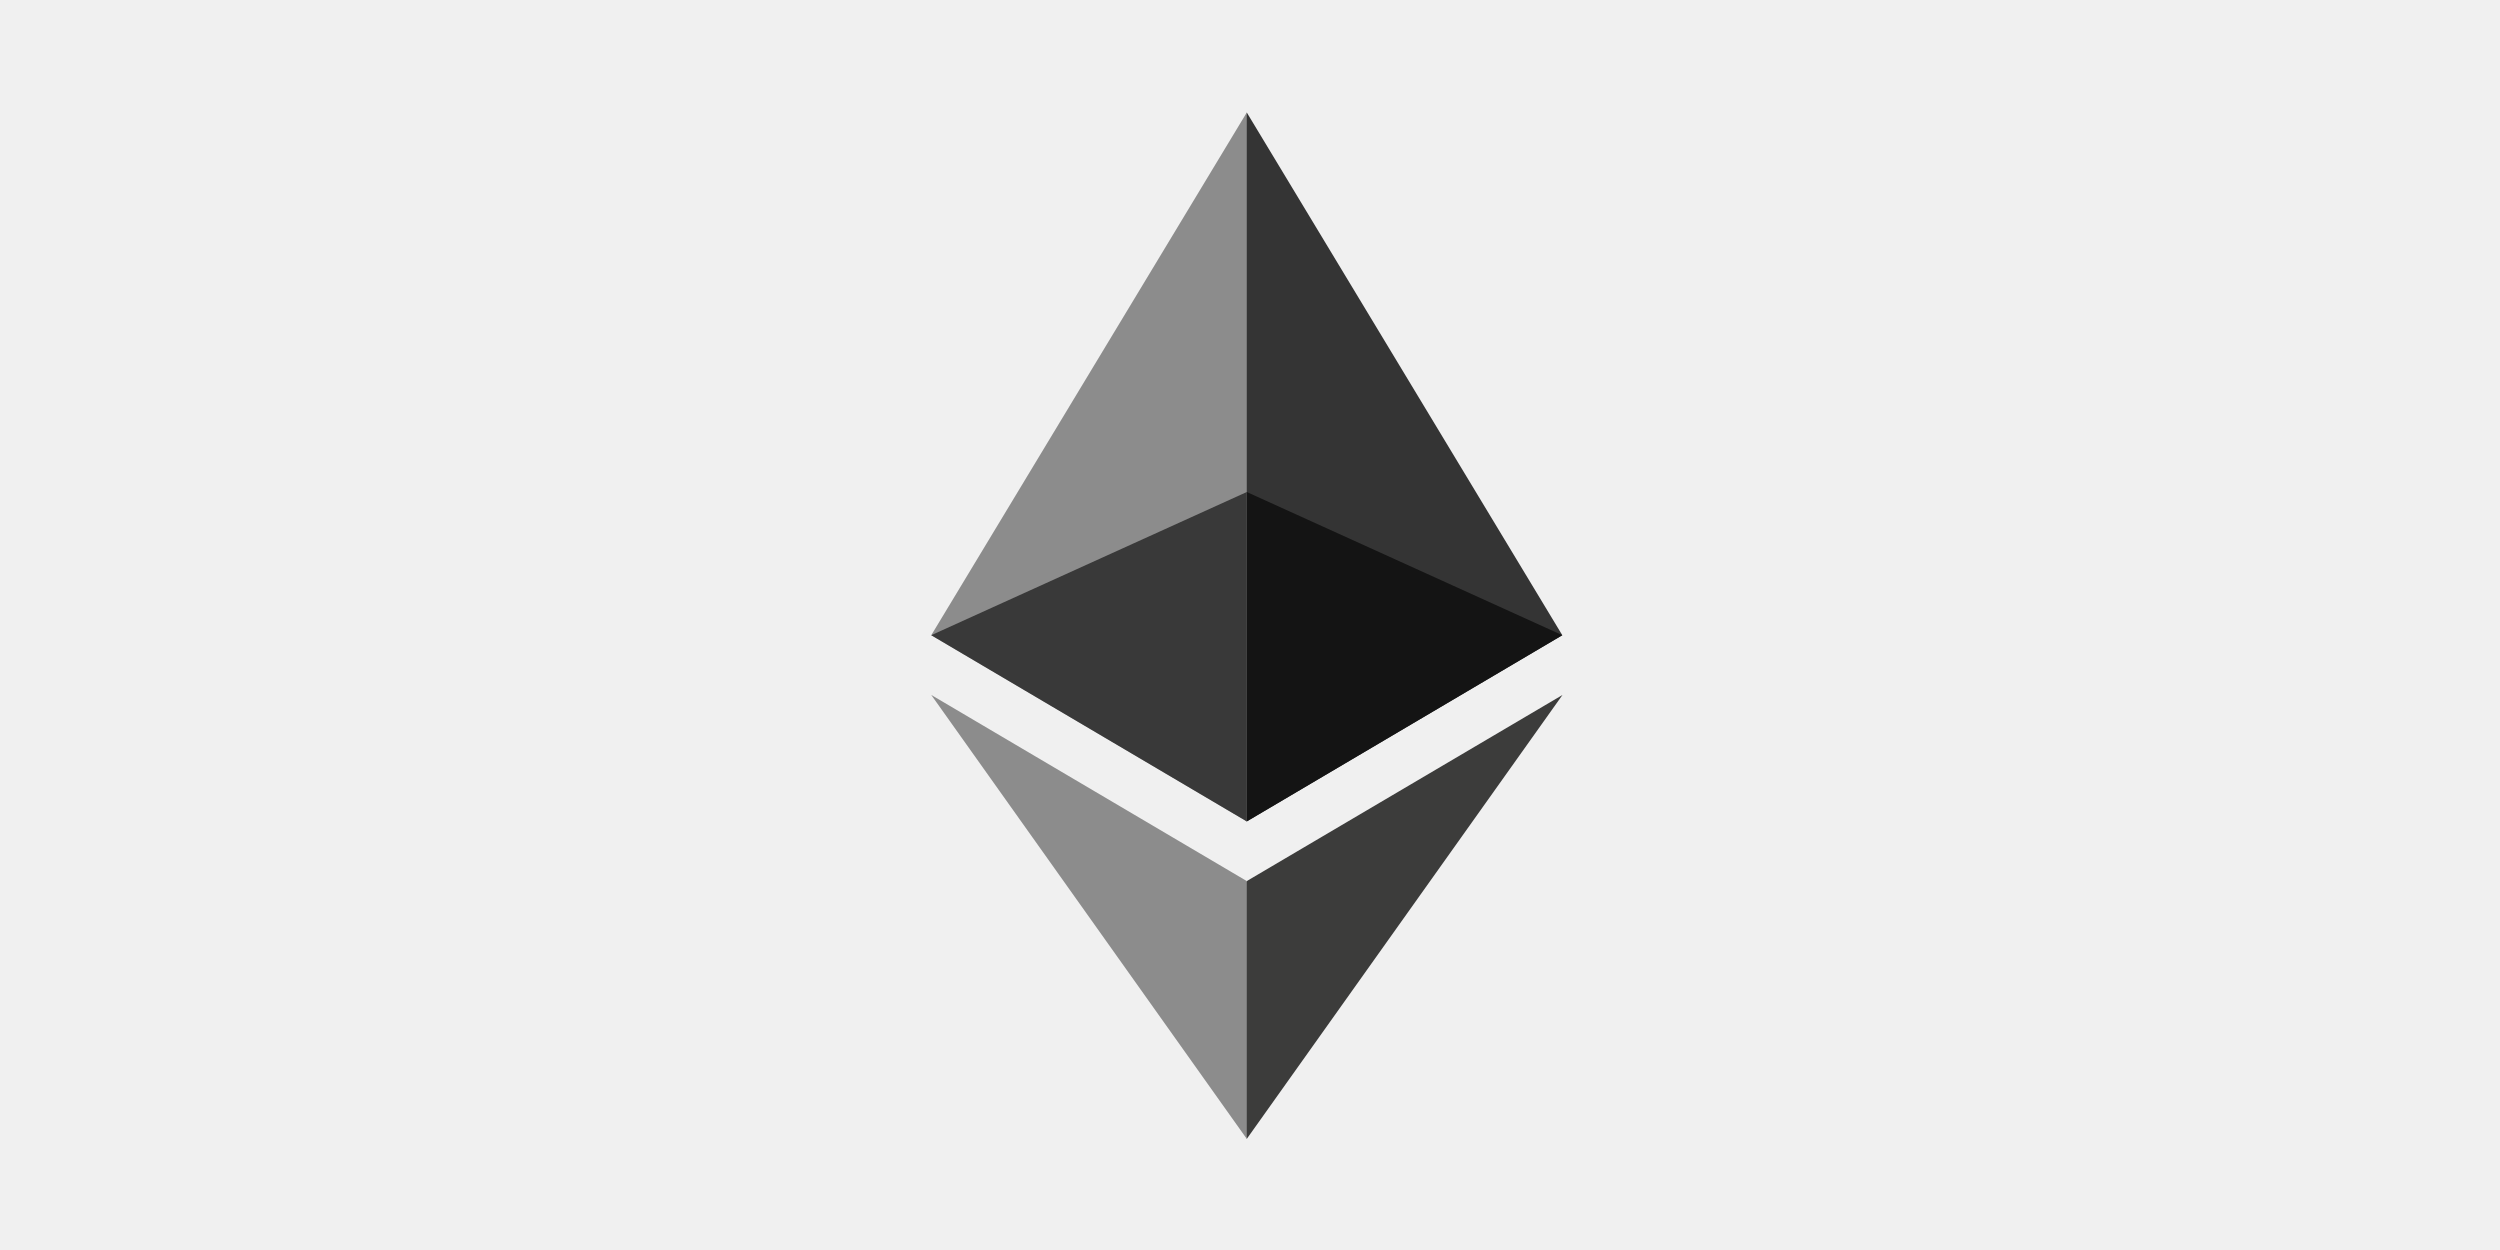
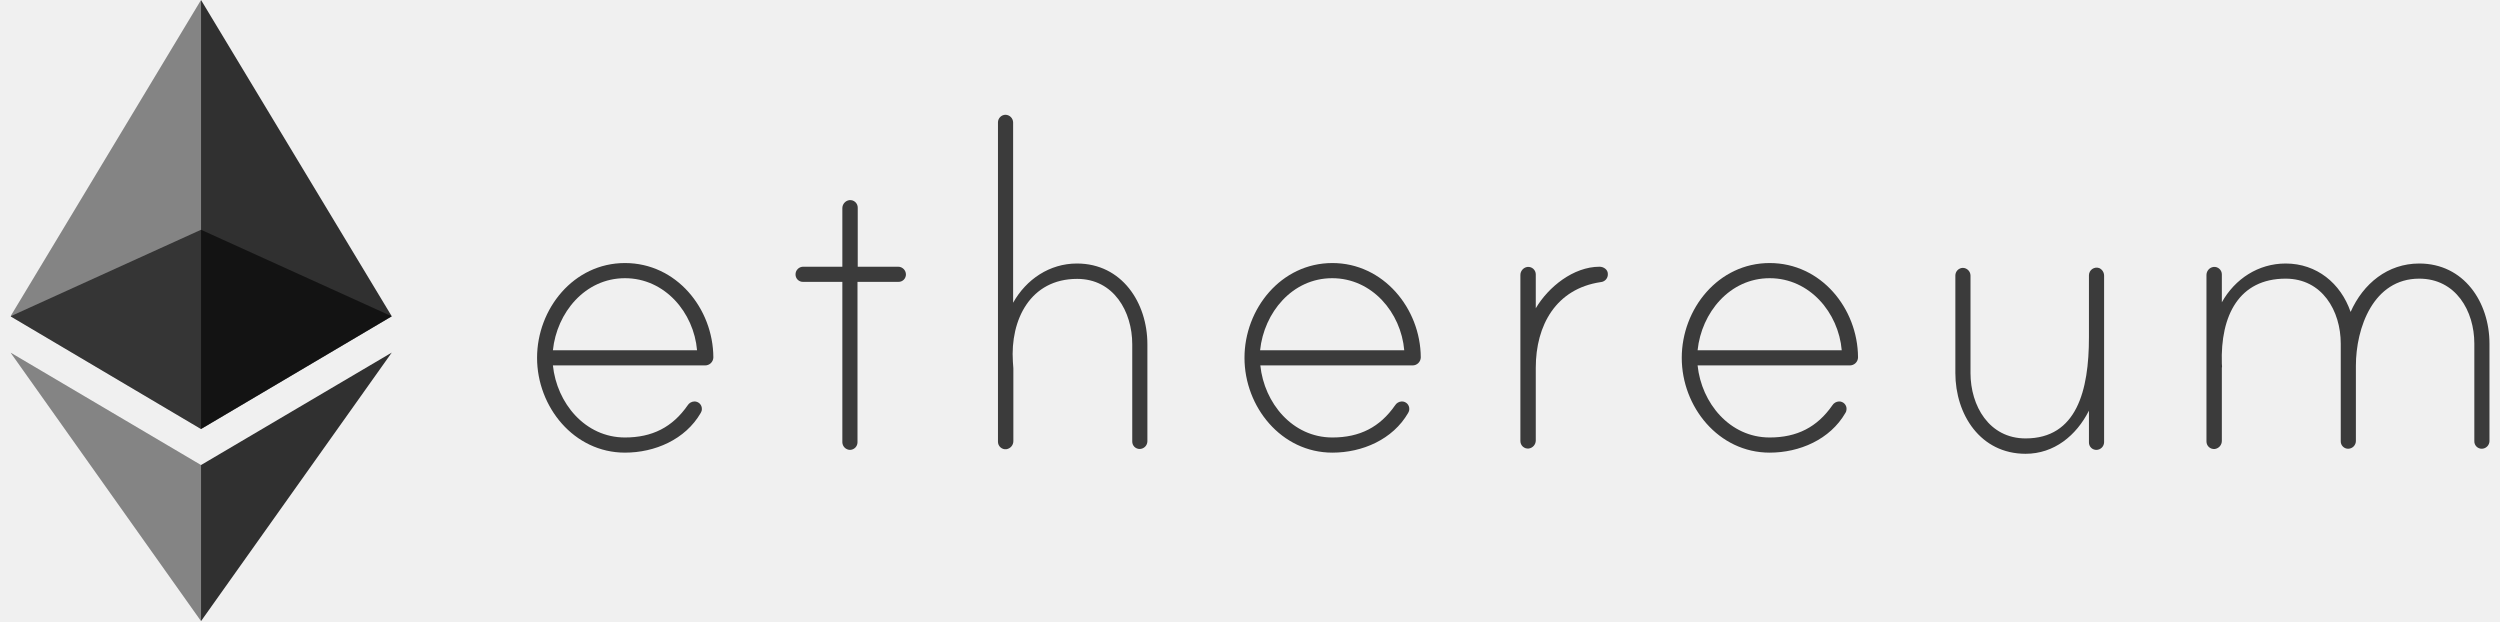
- <svg xmlns="http://www.w3.org/2000/svg" width="400" height="200" viewBox="0 0 400 200" fill="none">
-   <g clip-path="url(#clip0_439_4)">
-     <g clip-path="url(#clip1_439_4)">
-       <path d="M199.485 18L198.382 21.742V130.328L199.485 131.427L249.969 101.633L199.485 18Z" fill="#343434" />
-       <path d="M199.485 18L149 101.633L199.485 131.427V78.723V18Z" fill="#8C8C8C" />
-       <path d="M199.485 140.97L198.863 141.728V180.407L199.485 182.22L250 111.192L199.485 140.97Z" fill="#3C3C3B" />
-       <path d="M199.485 182.22V140.97L149 111.192L199.485 182.22Z" fill="#8C8C8C" />
-       <path d="M199.485 131.427L249.969 101.633L199.485 78.723V131.427Z" fill="#141414" />
-       <path d="M149 101.633L199.485 131.427V78.723L149 101.633Z" fill="#393939" />
-     </g>
+ <svg xmlns="http://www.w3.org/2000/svg" width="161" height="40" viewBox="0 0 161 40" fill="none">
+   <g clip-path="url(#clip0_3558_1257)">
+     <path d="M45.94 23.015C45.937 23.154 45.88 23.287 45.78 23.384C45.68 23.481 45.546 23.534 45.407 23.533H35.607C35.858 25.957 37.676 28.174 40.248 28.174C42.008 28.174 43.308 27.509 44.284 26.105C44.329 26.031 44.392 25.97 44.467 25.926C44.542 25.882 44.626 25.857 44.713 25.854C44.777 25.852 44.841 25.863 44.901 25.887C44.961 25.911 45.016 25.947 45.062 25.992C45.107 26.038 45.143 26.092 45.167 26.152C45.191 26.212 45.202 26.277 45.2 26.341C45.201 26.43 45.175 26.518 45.127 26.593C44.136 28.307 42.17 29.15 40.248 29.15C36.952 29.15 34.587 26.194 34.587 23.045C34.587 19.896 36.937 16.94 40.248 16.94C43.56 16.94 45.925 19.867 45.94 23.015ZM44.89 22.557C44.683 20.133 42.821 17.916 40.248 17.916C37.676 17.916 35.858 20.133 35.607 22.557H44.89Z" fill="#3B3B3B" />
+     <path d="M57.854 17.177C57.982 17.18 58.104 17.233 58.195 17.324C58.285 17.414 58.338 17.536 58.342 17.665C58.344 17.729 58.332 17.793 58.308 17.853C58.285 17.913 58.249 17.968 58.203 18.014C58.157 18.059 58.103 18.095 58.043 18.119C57.983 18.143 57.919 18.154 57.854 18.152H55.223V28.485C55.222 28.614 55.17 28.737 55.079 28.829C54.987 28.92 54.864 28.972 54.735 28.973C54.607 28.969 54.485 28.916 54.394 28.826C54.303 28.735 54.251 28.613 54.247 28.485V18.152H51.719C51.655 18.154 51.591 18.143 51.531 18.119C51.471 18.095 51.416 18.059 51.37 18.014C51.325 17.968 51.289 17.913 51.265 17.853C51.241 17.793 51.23 17.729 51.232 17.665C51.233 17.535 51.285 17.412 51.376 17.321C51.467 17.23 51.59 17.178 51.719 17.177H54.247V13.407C54.247 13.282 54.292 13.162 54.373 13.067C54.455 12.972 54.567 12.909 54.691 12.89C54.76 12.881 54.83 12.887 54.896 12.907C54.963 12.928 55.024 12.962 55.076 13.008C55.128 13.055 55.169 13.112 55.197 13.175C55.225 13.239 55.239 13.308 55.238 13.378V17.177H57.854Z" fill="#3B3B3B" />
+     <path d="M73.892 22.173V28.426C73.888 28.554 73.836 28.676 73.745 28.767C73.654 28.857 73.533 28.91 73.404 28.914C73.34 28.916 73.276 28.904 73.216 28.88C73.156 28.856 73.101 28.82 73.055 28.775C73.01 28.729 72.974 28.675 72.95 28.615C72.926 28.555 72.915 28.49 72.917 28.426V22.173C72.917 20.059 71.719 17.96 69.369 17.96C66.353 17.96 65.053 20.591 65.23 23.297C65.23 23.37 65.26 23.681 65.26 23.725V28.411C65.259 28.536 65.215 28.657 65.133 28.752C65.052 28.846 64.939 28.909 64.816 28.928C64.747 28.938 64.677 28.932 64.61 28.911C64.544 28.891 64.483 28.856 64.431 28.81C64.379 28.764 64.337 28.707 64.309 28.643C64.282 28.579 64.268 28.51 64.269 28.441V7.879C64.27 7.75 64.322 7.627 64.413 7.535C64.504 7.444 64.628 7.392 64.757 7.391C64.885 7.395 65.007 7.447 65.098 7.538C65.188 7.629 65.241 7.751 65.245 7.879V19.497C66.087 17.99 67.595 16.97 69.354 16.97C72.251 16.97 73.892 19.497 73.892 22.173Z" fill="#3B3B3B" />
+     <path d="M91.498 23.015C91.495 23.154 91.438 23.287 91.338 23.384C91.239 23.481 91.105 23.534 90.965 23.533H81.165C81.416 25.957 83.234 28.174 85.806 28.174C87.566 28.174 88.866 27.509 89.842 26.105C89.887 26.031 89.95 25.97 90.025 25.926C90.1 25.882 90.184 25.857 90.271 25.854C90.335 25.852 90.4 25.863 90.46 25.887C90.519 25.911 90.574 25.947 90.62 25.992C90.665 26.038 90.701 26.092 90.725 26.152C90.749 26.212 90.76 26.277 90.758 26.341C90.759 26.43 90.733 26.518 90.685 26.593C89.694 28.307 87.728 29.15 85.806 29.15C82.51 29.15 80.145 26.194 80.145 23.045C80.145 19.896 82.495 16.94 85.806 16.94C89.088 16.94 91.483 19.867 91.498 23.015ZM90.433 22.557C90.226 20.133 88.364 17.916 85.792 17.916C83.22 17.916 81.401 20.133 81.15 22.557H90.433Z" fill="#3B3B3B" />
+     <path d="M103.545 17.635C103.554 17.766 103.512 17.896 103.426 17.996C103.34 18.095 103.218 18.157 103.087 18.167C100.204 18.596 98.904 20.946 98.904 23.681V28.367C98.903 28.492 98.859 28.612 98.777 28.707C98.696 28.802 98.584 28.865 98.46 28.884C98.391 28.893 98.321 28.887 98.254 28.867C98.188 28.846 98.127 28.812 98.075 28.766C98.023 28.719 97.981 28.662 97.954 28.599C97.926 28.535 97.912 28.466 97.913 28.396V17.709C97.913 17.584 97.958 17.463 98.04 17.369C98.121 17.274 98.233 17.211 98.357 17.192C98.426 17.182 98.496 17.188 98.562 17.209C98.629 17.229 98.69 17.264 98.742 17.31C98.794 17.356 98.835 17.413 98.863 17.477C98.891 17.541 98.905 17.61 98.904 17.679V19.852C99.717 18.478 101.328 17.177 103.013 17.177C103.264 17.177 103.545 17.354 103.545 17.635Z" fill="#3B3B3B" />
+     <path d="M119.657 23.015C119.655 23.154 119.598 23.287 119.498 23.384C119.398 23.481 119.264 23.534 119.125 23.533H109.325C109.576 25.957 111.394 28.174 113.966 28.174C115.725 28.174 117.026 27.509 118.002 26.105C118.047 26.031 118.11 25.97 118.185 25.926C118.259 25.882 118.344 25.857 118.43 25.854C118.495 25.852 118.559 25.863 118.619 25.887C118.679 25.911 118.734 25.947 118.779 25.992C118.825 26.038 118.861 26.092 118.885 26.152C118.909 26.212 118.92 26.277 118.918 26.341C118.918 26.43 118.893 26.518 118.844 26.593C117.854 28.307 115.888 29.15 113.966 29.15C110.67 29.15 108.305 26.194 108.305 23.045C108.305 19.896 110.655 16.94 113.966 16.94C117.277 16.94 119.642 19.867 119.657 23.015ZM118.608 22.557C118.401 20.133 116.538 17.916 113.966 17.916C111.394 17.916 109.576 20.133 109.325 22.557H118.608Z" fill="#3B3B3B" />
+     <path d="M135.504 17.753V28.485C135.5 28.613 135.447 28.735 135.357 28.826C135.266 28.916 135.144 28.969 135.016 28.973C134.951 28.975 134.887 28.963 134.827 28.939C134.767 28.916 134.712 28.88 134.667 28.834C134.621 28.788 134.585 28.734 134.561 28.674C134.537 28.614 134.526 28.549 134.528 28.485V26.445C133.715 28.056 132.281 29.224 130.448 29.224C127.536 29.224 125.925 26.696 125.925 24.021V17.738C125.926 17.61 125.978 17.486 126.069 17.395C126.16 17.304 126.284 17.252 126.413 17.251C126.541 17.254 126.663 17.307 126.753 17.398C126.844 17.488 126.897 17.61 126.9 17.738V24.021C126.9 26.135 128.098 28.234 130.448 28.234C133.744 28.234 134.528 25.144 134.528 21.73V17.724C134.529 17.645 134.549 17.567 134.586 17.497C134.624 17.427 134.677 17.368 134.742 17.323C134.807 17.278 134.882 17.249 134.961 17.239C135.039 17.229 135.119 17.238 135.193 17.265C135.286 17.309 135.365 17.378 135.42 17.464C135.475 17.55 135.504 17.651 135.504 17.753Z" fill="#3B3B3B" />
+     <path d="M160.322 22.129V28.411C160.319 28.539 160.266 28.661 160.175 28.752C160.085 28.843 159.963 28.895 159.835 28.899C159.77 28.901 159.706 28.889 159.646 28.865C159.586 28.841 159.531 28.806 159.486 28.76C159.44 28.714 159.404 28.66 159.38 28.6C159.356 28.54 159.345 28.476 159.347 28.411V22.129C159.347 20.015 158.149 17.945 155.799 17.945C152.843 17.945 151.719 21.109 151.719 23.562V28.411C151.716 28.539 151.663 28.661 151.572 28.752C151.482 28.843 151.36 28.895 151.232 28.899C151.167 28.901 151.103 28.889 151.043 28.865C150.983 28.841 150.928 28.806 150.883 28.76C150.837 28.714 150.801 28.66 150.777 28.6C150.753 28.54 150.742 28.476 150.744 28.411V22.129C150.744 20.015 149.546 17.945 147.196 17.945C144.21 17.945 142.983 20.296 143.087 23.429C143.087 23.503 143.116 23.636 143.087 23.681V28.396C143.086 28.521 143.042 28.642 142.96 28.737C142.879 28.831 142.767 28.894 142.643 28.914C142.574 28.923 142.504 28.917 142.438 28.896C142.371 28.876 142.31 28.841 142.258 28.795C142.206 28.749 142.165 28.692 142.137 28.628C142.109 28.564 142.095 28.495 142.096 28.426V17.709C142.097 17.584 142.141 17.463 142.223 17.368C142.304 17.273 142.416 17.211 142.54 17.192C142.609 17.182 142.679 17.188 142.745 17.209C142.812 17.229 142.873 17.264 142.925 17.31C142.977 17.356 143.018 17.413 143.046 17.477C143.074 17.541 143.088 17.61 143.087 17.679V19.468C143.929 17.96 145.437 16.97 147.196 16.97C149.192 16.97 150.744 18.241 151.379 20.089C152.192 18.256 153.774 16.97 155.799 16.97C158.682 16.97 160.322 19.468 160.322 22.129Z" fill="#3B3B3B" />
+     <path opacity="0.6" d="M12.946 14.797L0.677 20.37L12.946 27.628L25.23 20.37L12.946 14.797Z" fill="black" />
+     <path opacity="0.45" d="M0.677 20.369L12.946 27.628V0L0.677 20.369Z" fill="black" />
+     <path opacity="0.8" d="M12.946 0V27.628L25.23 20.369L12.946 0Z" fill="black" />
+     <path opacity="0.45" d="M0.677 22.705L12.946 40V29.948L0.677 22.705Z" fill="black" />
+     <path opacity="0.8" d="M12.946 29.948V40L25.23 22.705L12.946 29.948Z" fill="black" />
  </g>
  <defs>
-     <clipPath id="clip0_439_4">
-       <rect width="400" height="200" fill="white" />
-     </clipPath>
-     <clipPath id="clip1_439_4">
-       <rect width="101" height="164.221" fill="white" transform="translate(149 18)" />
+     <clipPath id="clip0_3558_1257">
+       <rect width="159.645" height="40" fill="white" transform="translate(0.677246)" />
    </clipPath>
  </defs>
</svg>
